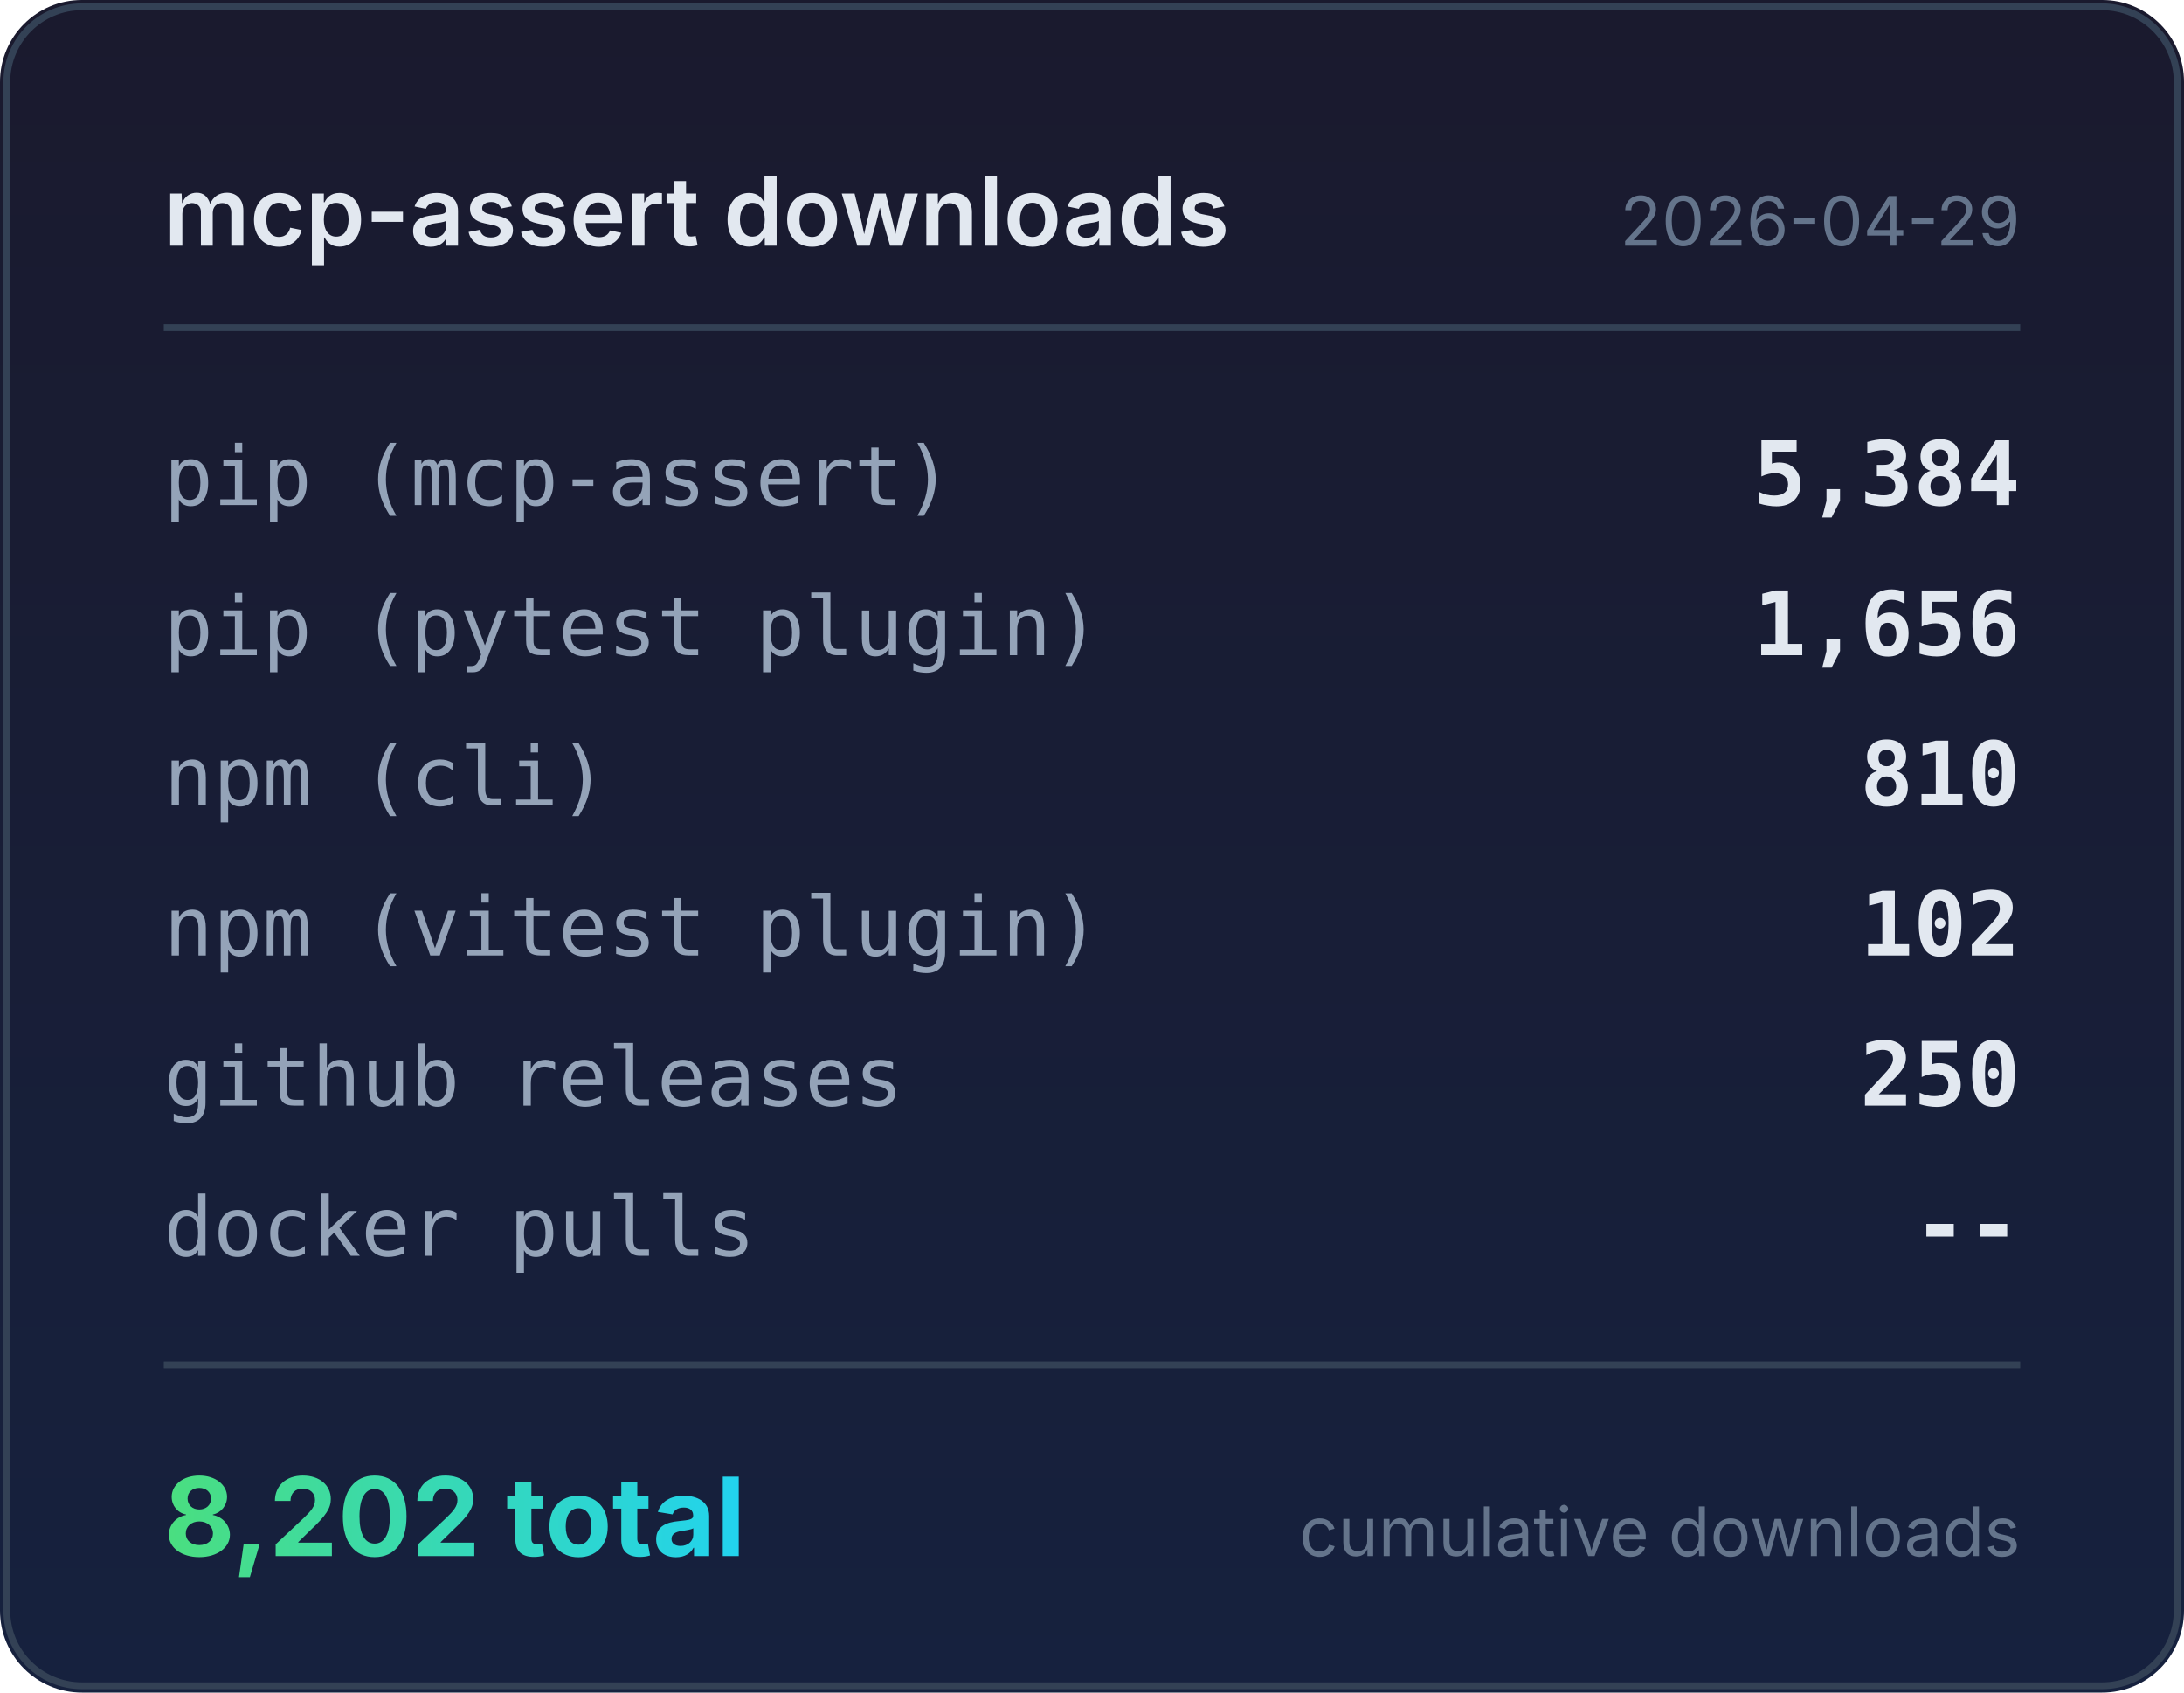
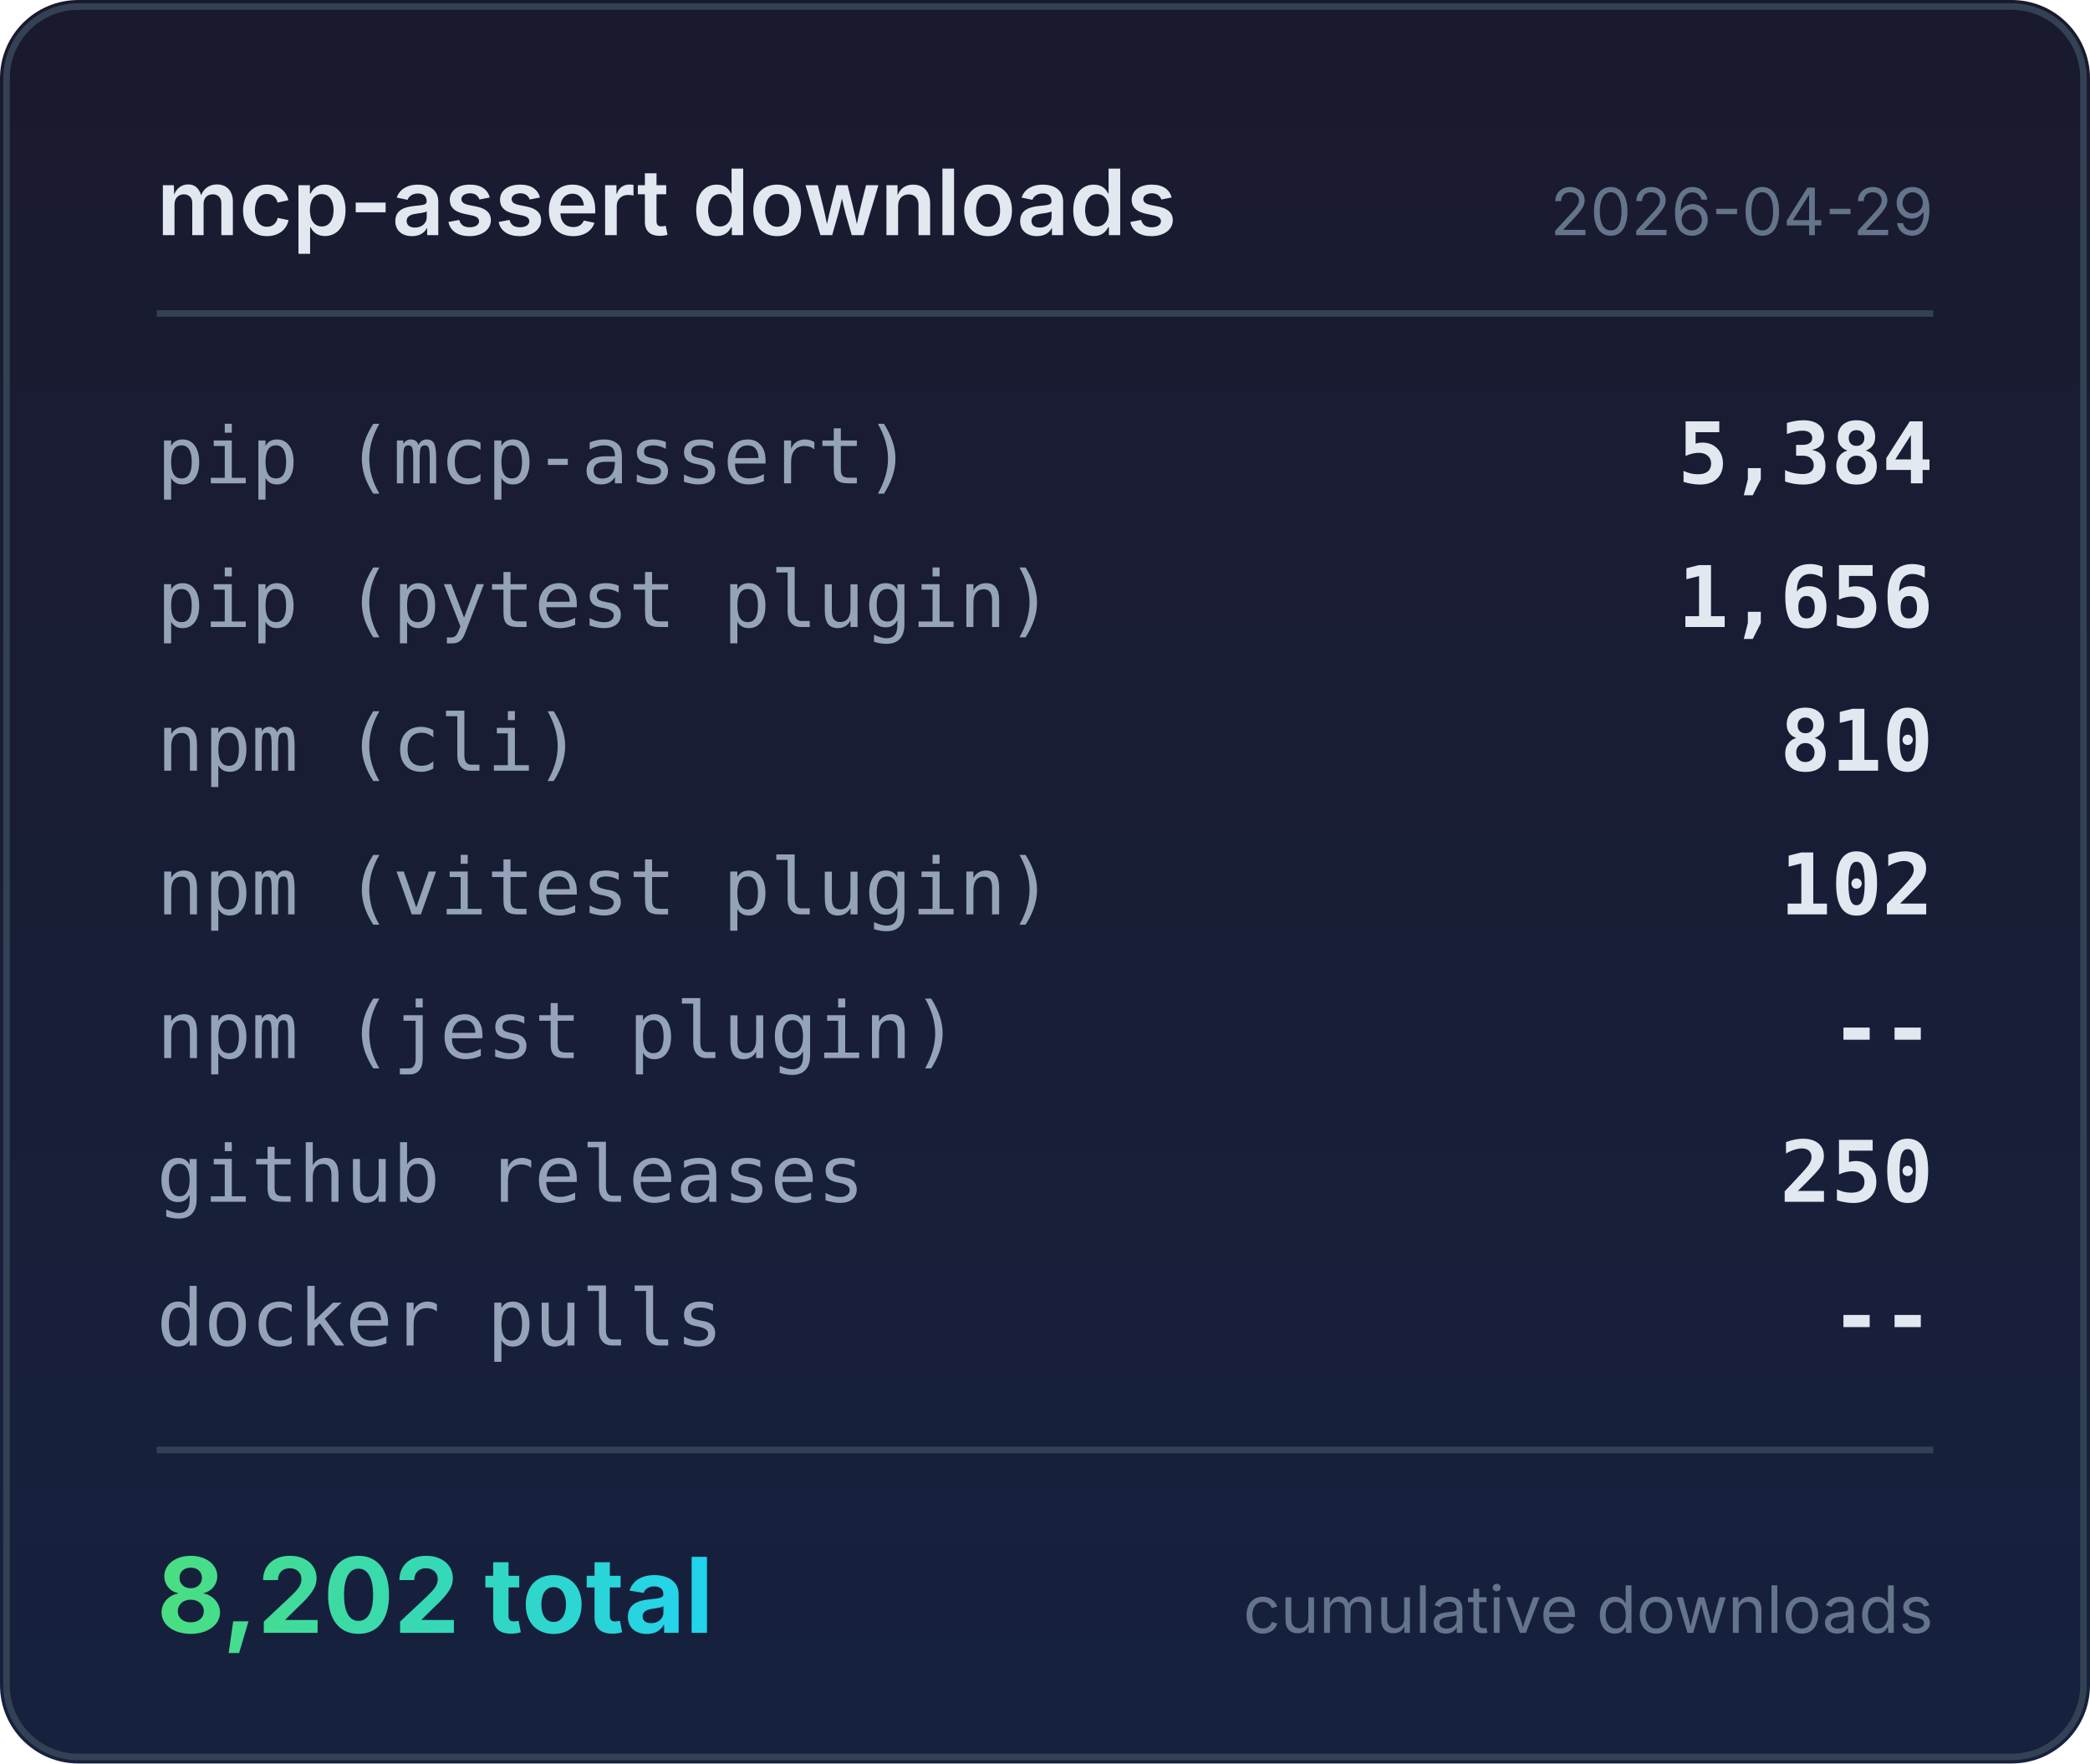
- <svg xmlns="http://www.w3.org/2000/svg" width="320" height="248" viewBox="0 0 320 248">
+ <svg xmlns="http://www.w3.org/2000/svg" width="320" height="270" viewBox="0 0 320 270">
  <defs>
    <linearGradient id="bg" x1="0" y1="0" x2="0" y2="1">
      <stop offset="0%" stop-color="#1a1a2e" />
      <stop offset="100%" stop-color="#16213e" />
    </linearGradient>
    <linearGradient id="accent" x1="0" y1="0" x2="1" y2="0">
      <stop offset="0%" stop-color="#4ade80" />
      <stop offset="100%" stop-color="#22d3ee" />
    </linearGradient>
  </defs>
-   <rect width="320" height="248" rx="12" fill="url(#bg)" />
-   <rect x="1" y="1" width="318" height="246" rx="11" fill="none" stroke="#334155" stroke-width="1" />
+   <rect width="320" height="270" rx="12" fill="url(#bg)" />
+   <rect x="1" y="1" width="318" height="268" rx="11" fill="none" stroke="#334155" stroke-width="1" />
  <text x="24" y="36" fill="#e2e8f0" font-family="system-ui,-apple-system,sans-serif" font-size="14" font-weight="600">mcp-assert downloads</text>
  <text x="296" y="36" fill="#64748b" font-family="system-ui,-apple-system,sans-serif" font-size="10" text-anchor="end">2026-04-29</text>
  <line x1="24" y1="48" x2="296" y2="48" stroke="#334155" stroke-width="1" />
  <text x="24" y="74" fill="#94a3b8" font-family="ui-monospace,monospace" font-size="12">pip (mcp-assert)</text>
  <text x="296" y="74" fill="#e2e8f0" font-family="ui-monospace,monospace" font-size="13" font-weight="600" text-anchor="end">5,384</text>
  <text x="24" y="96" fill="#94a3b8" font-family="ui-monospace,monospace" font-size="12">pip (pytest plugin)</text>
  <text x="296" y="96" fill="#e2e8f0" font-family="ui-monospace,monospace" font-size="13" font-weight="600" text-anchor="end">1,656</text>
  <text x="24" y="118" fill="#94a3b8" font-family="ui-monospace,monospace" font-size="12">npm (cli)</text>
  <text x="296" y="118" fill="#e2e8f0" font-family="ui-monospace,monospace" font-size="13" font-weight="600" text-anchor="end">810</text>
  <text x="24" y="140" fill="#94a3b8" font-family="ui-monospace,monospace" font-size="12">npm (vitest plugin)</text>
  <text x="296" y="140" fill="#e2e8f0" font-family="ui-monospace,monospace" font-size="13" font-weight="600" text-anchor="end">102</text>
-   <text x="24" y="162" fill="#94a3b8" font-family="ui-monospace,monospace" font-size="12">github releases</text>
-   <text x="296" y="162" fill="#e2e8f0" font-family="ui-monospace,monospace" font-size="13" font-weight="600" text-anchor="end">250</text>
-   <text x="24" y="184" fill="#94a3b8" font-family="ui-monospace,monospace" font-size="12">docker pulls</text>
-   <text x="296" y="184" fill="#e2e8f0" font-family="ui-monospace,monospace" font-size="13" font-weight="600" text-anchor="end">--</text>
-   <line x1="24" y1="200" x2="296" y2="200" stroke="#334155" stroke-width="1" />
-   <text x="24" y="228" fill="url(#accent)" font-family="system-ui,-apple-system,sans-serif" font-size="16" font-weight="700">8,202 total</text>
-   <text x="296" y="228" fill="#64748b" font-family="system-ui,-apple-system,sans-serif" font-size="10" text-anchor="end">cumulative downloads</text>
+   <text x="24" y="162" fill="#94a3b8" font-family="ui-monospace,monospace" font-size="12">npm (jest plugin)</text>
+   <text x="296" y="162" fill="#e2e8f0" font-family="ui-monospace,monospace" font-size="13" font-weight="600" text-anchor="end">--</text>
+   <text x="24" y="184" fill="#94a3b8" font-family="ui-monospace,monospace" font-size="12">github releases</text>
+   <text x="296" y="184" fill="#e2e8f0" font-family="ui-monospace,monospace" font-size="13" font-weight="600" text-anchor="end">250</text>
+   <text x="24" y="206" fill="#94a3b8" font-family="ui-monospace,monospace" font-size="12">docker pulls</text>
+   <text x="296" y="206" fill="#e2e8f0" font-family="ui-monospace,monospace" font-size="13" font-weight="600" text-anchor="end">--</text>
+   <line x1="24" y1="222" x2="296" y2="222" stroke="#334155" stroke-width="1" />
+   <text x="24" y="250" fill="url(#accent)" font-family="system-ui,-apple-system,sans-serif" font-size="16" font-weight="700">8,202 total</text>
+   <text x="296" y="250" fill="#64748b" font-family="system-ui,-apple-system,sans-serif" font-size="10" text-anchor="end">cumulative downloads</text>
</svg>
